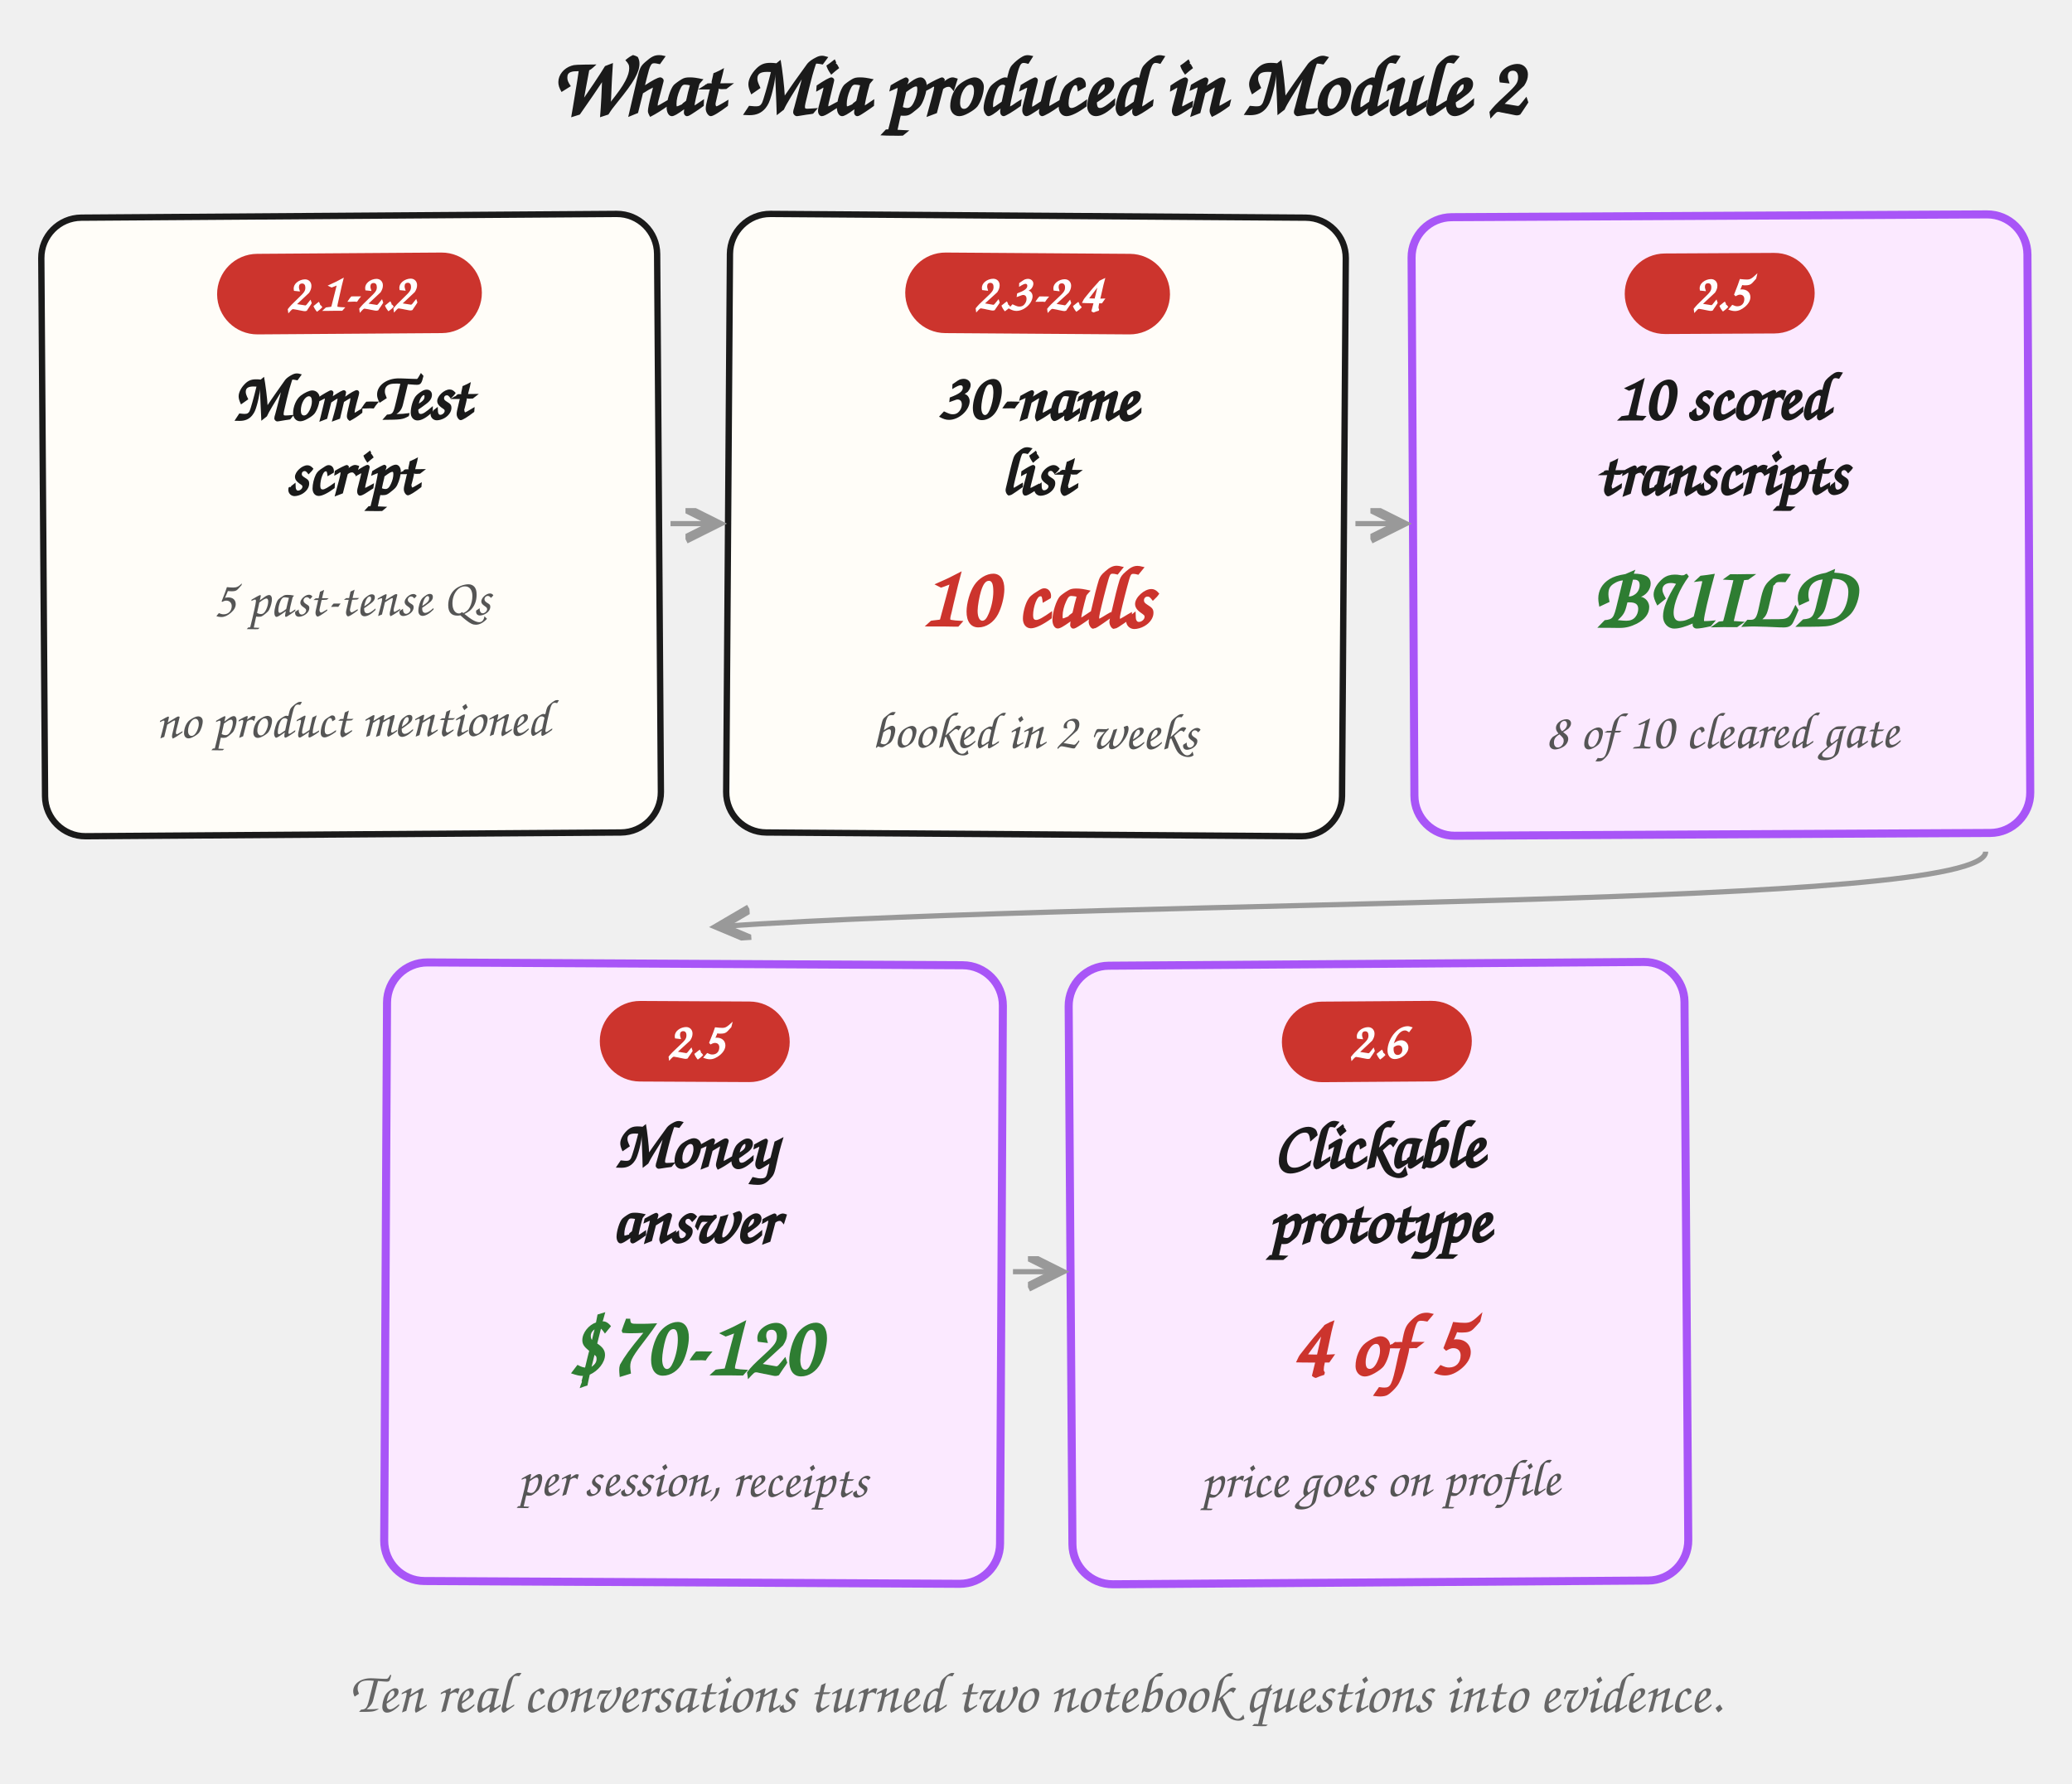
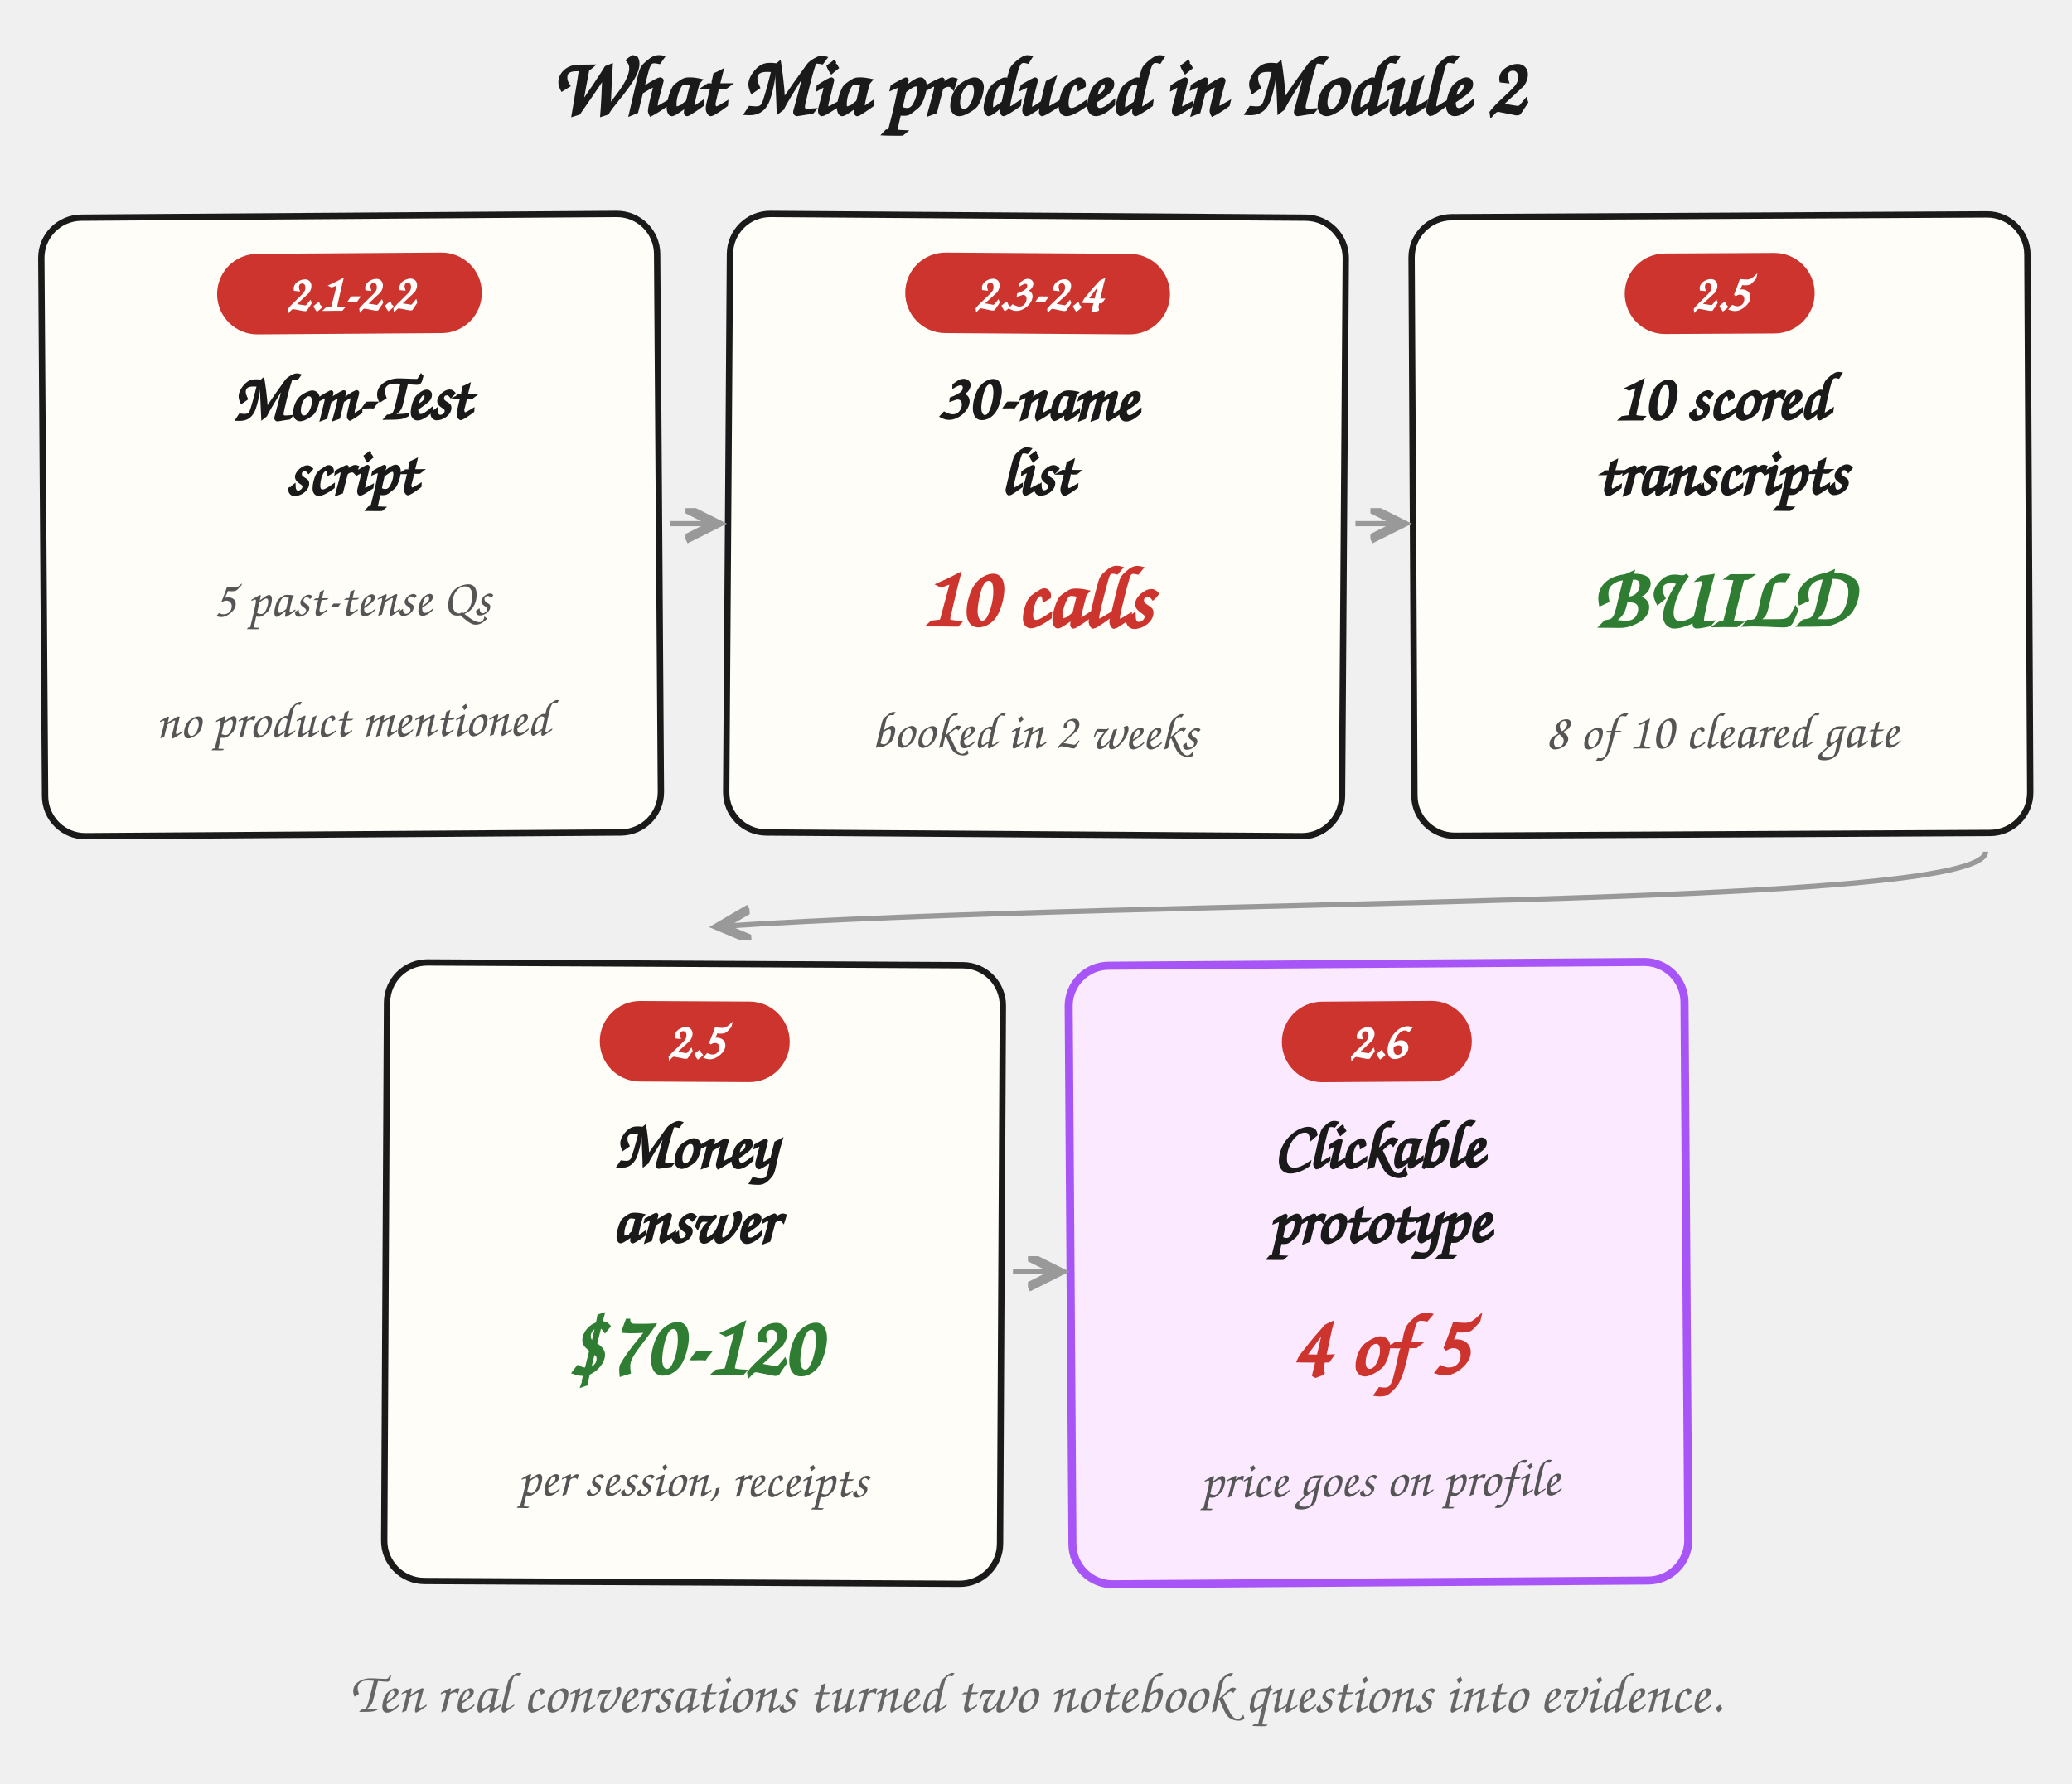
<svg xmlns="http://www.w3.org/2000/svg" viewBox="0 0 720 620" role="img" aria-labelledby="m2-trail-title">
  <defs>
    <style>
      .h      { font-family: "Caveat", "Patrick Hand", "Comic Sans MS", cursive; font-size: 29px; fill: #1a1a1a; font-weight: 700; }
      .foot   { font-family: "Caveat", "Patrick Hand", "Comic Sans MS", cursive; font-size: 20px; fill: #666; font-style: italic; }
      .chip   { font-family: "Caveat", "Patrick Hand", "Comic Sans MS", cursive; font-size: 18px; fill: #ffffff; font-weight: 700; }
      .title  { font-family: "Caveat", "Patrick Hand", "Comic Sans MS", cursive; font-size: 23px; fill: #1a1a1a; font-weight: 700; }
      .big    { font-family: "Caveat", "Patrick Hand", "Comic Sans MS", cursive; font-size: 30px; fill: #cc342d; font-weight: 700; }
      .gbig   { font-family: "Caveat", "Patrick Hand", "Comic Sans MS", cursive; font-size: 30px; fill: #2e7d32; font-weight: 700; }
      .note   { font-family: "Caveat", "Patrick Hand", "Comic Sans MS", cursive; font-size: 18px; fill: #555; }
      .card   { fill: #fffdf8; stroke: #1a1a1a; stroke-width: 2.2; }
-       .build  { fill: #fbe9ff; stroke: #a855f7; stroke-width: 2.8; }
-       .pay    { fill: #fbe9ff; stroke: #a855f7; stroke-width: 2.8; }
+       .done   { fill: #fbe9ff; stroke: #a855f7; stroke-width: 2.8; }
      .chipbg { fill: #cc342d; }
    </style>
    <marker id="arw2" markerWidth="10" markerHeight="10" refX="6" refY="3" orient="auto">
      <path d="M0,0 L6,3 L0,6" fill="none" stroke="#999" stroke-width="1.8" />
    </marker>
  </defs>
  <text x="360" y="40" class="h" text-anchor="middle">What Mia produced in Module 2</text>
  <g transform="rotate(-0.4 122 182)">
    <rect x="15" y="75" width="214" height="215" rx="14" class="card" />
    <rect x="76" y="88" width="92" height="28" rx="14" class="chipbg" />
    <text x="122" y="108" class="chip" text-anchor="middle">2.1-2.2</text>
    <text x="122" y="146" class="title" text-anchor="middle">Mom-Test</text>
    <text x="122" y="172" class="title" text-anchor="middle">script</text>
    <text x="122" y="214" class="note" text-anchor="middle">5 past-tense Qs</text>
    <text x="122" y="256" class="note" text-anchor="middle">no product mentioned</text>
  </g>
  <g transform="rotate(0.4 360 182)">
    <rect x="253" y="75" width="214" height="215" rx="14" class="card" />
    <rect x="314" y="88" width="92" height="28" rx="14" class="chipbg" />
    <text x="360" y="108" class="chip" text-anchor="middle">2.3-2.4</text>
    <text x="360" y="146" class="title" text-anchor="middle">30-name</text>
    <text x="360" y="172" class="title" text-anchor="middle">list</text>
    <text x="360" y="218" class="big" text-anchor="middle">10 calls</text>
    <text x="360" y="260" class="note" text-anchor="middle">booked in 2 weeks</text>
  </g>
  <g transform="rotate(-0.3 598 182)">
-     <rect x="491" y="75" width="214" height="215" rx="14" class="build" />
+     <rect x="491" y="75" width="214" height="215" rx="14" class="card" />
    <rect x="565" y="88" width="66" height="28" rx="14" class="chipbg" />
    <text x="598" y="108" class="chip" text-anchor="middle">2.5</text>
    <text x="598" y="146" class="title" text-anchor="middle">10 scored</text>
    <text x="598" y="172" class="title" text-anchor="middle">transcripts</text>
    <text x="598" y="218" class="gbig" text-anchor="middle">BUILD</text>
    <text x="598" y="260" class="note" text-anchor="middle">8 of 10 cleared gate</text>
  </g>
  <line x1="233" y1="182" x2="249" y2="182" stroke="#999" stroke-width="1.8" marker-end="url(#arw2)" />
  <line x1="471" y1="182" x2="487" y2="182" stroke="#999" stroke-width="1.8" marker-end="url(#arw2)" />
  <path d="M 690 296 C 690 316, 400 312, 250 322" fill="none" stroke="#999" stroke-width="1.8" marker-end="url(#arw2)" />
  <g transform="rotate(0.3 241 442)">
-     <rect x="134" y="335" width="214" height="215" rx="14" class="build" />
+     <rect x="134" y="335" width="214" height="215" rx="14" class="card" />
    <rect x="208" y="348" width="66" height="28" rx="14" class="chipbg" />
    <text x="241" y="368" class="chip" text-anchor="middle">2.5</text>
    <text x="241" y="406" class="title" text-anchor="middle">Money</text>
    <text x="241" y="432" class="title" text-anchor="middle">answer</text>
    <text x="241" y="478" class="gbig" text-anchor="middle">$70-120</text>
    <text x="241" y="520" class="note" text-anchor="middle">per session, receipts</text>
  </g>
  <g transform="rotate(-0.4 479 442)">
-     <rect x="372" y="335" width="214" height="215" rx="14" class="pay" />
+     <rect x="372" y="335" width="214" height="215" rx="14" class="done" />
    <rect x="446" y="348" width="66" height="28" rx="14" class="chipbg" />
    <text x="479" y="368" class="chip" text-anchor="middle">2.6</text>
    <text x="479" y="406" class="title" text-anchor="middle">Clickable</text>
    <text x="479" y="432" class="title" text-anchor="middle">prototype</text>
    <text x="479" y="478" class="big" text-anchor="middle">4 of 5</text>
    <text x="479" y="520" class="note" text-anchor="middle">price goes on profile</text>
  </g>
  <line x1="352" y1="442" x2="368" y2="442" stroke="#999" stroke-width="1.8" marker-end="url(#arw2)" />
  <text x="360" y="595" class="foot" text-anchor="middle">Ten real conversations turned two notebook questions into evidence.</text>
</svg>
